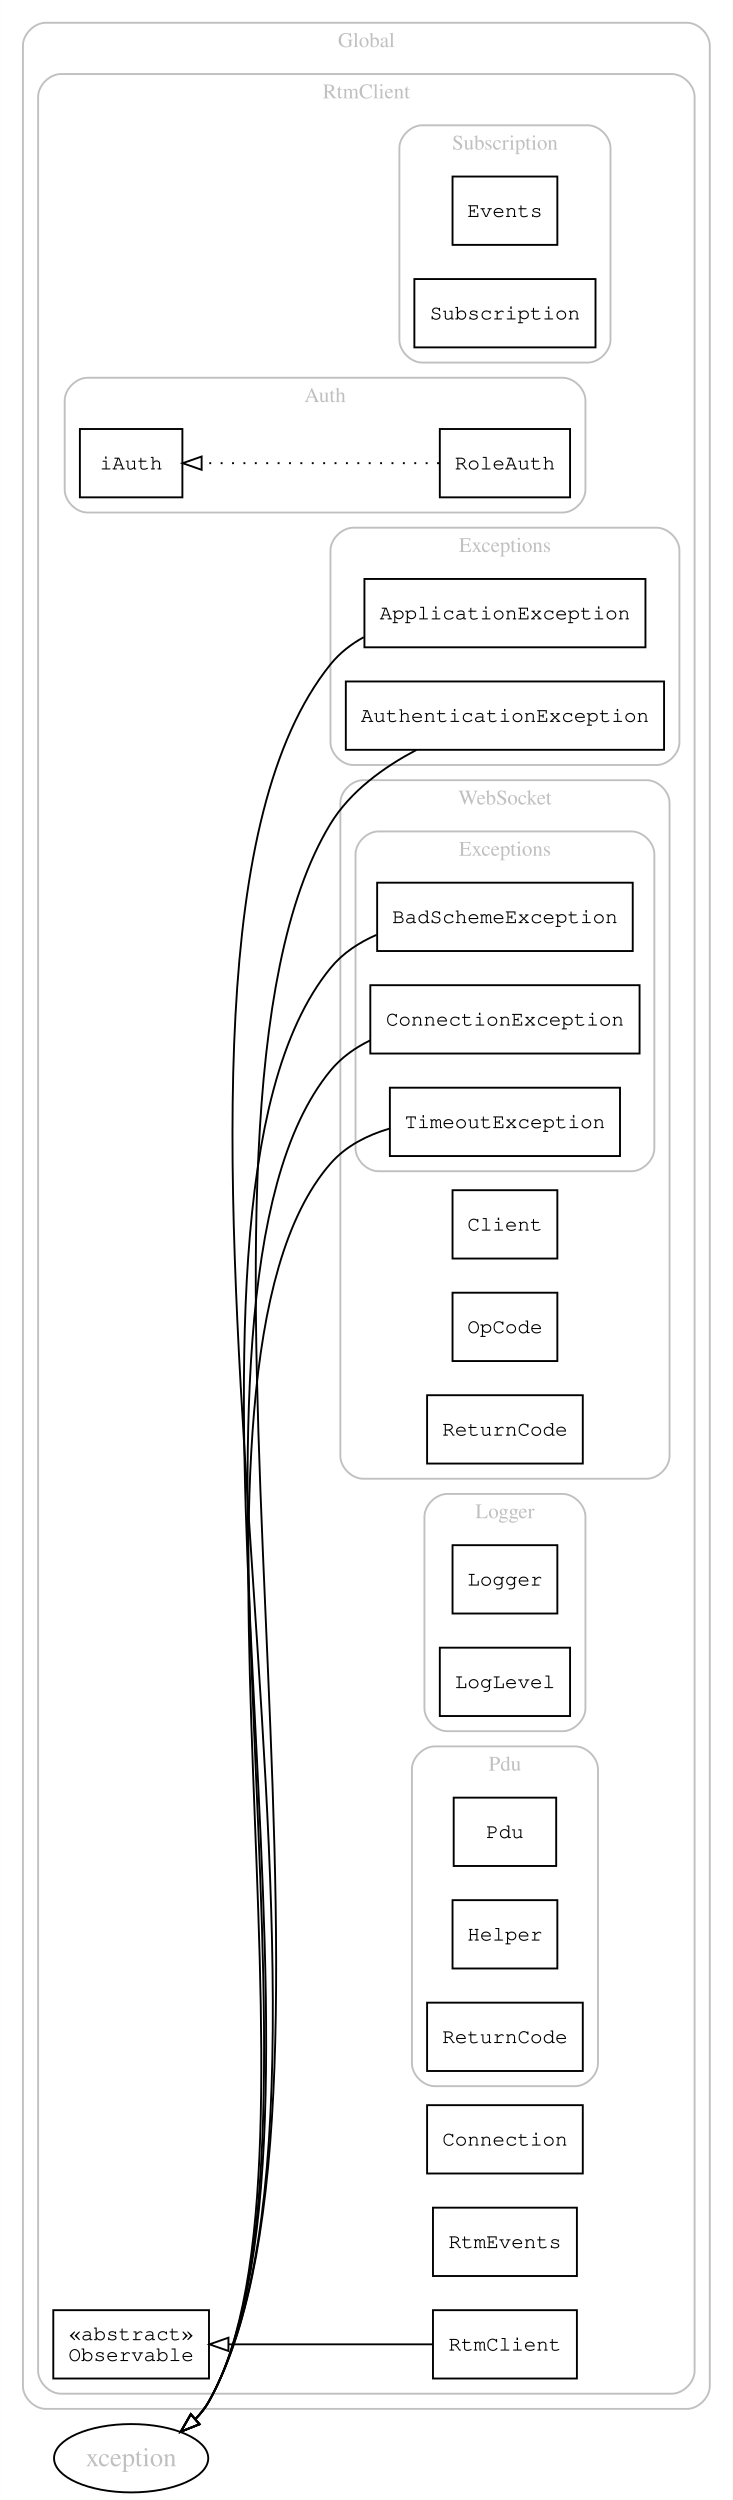
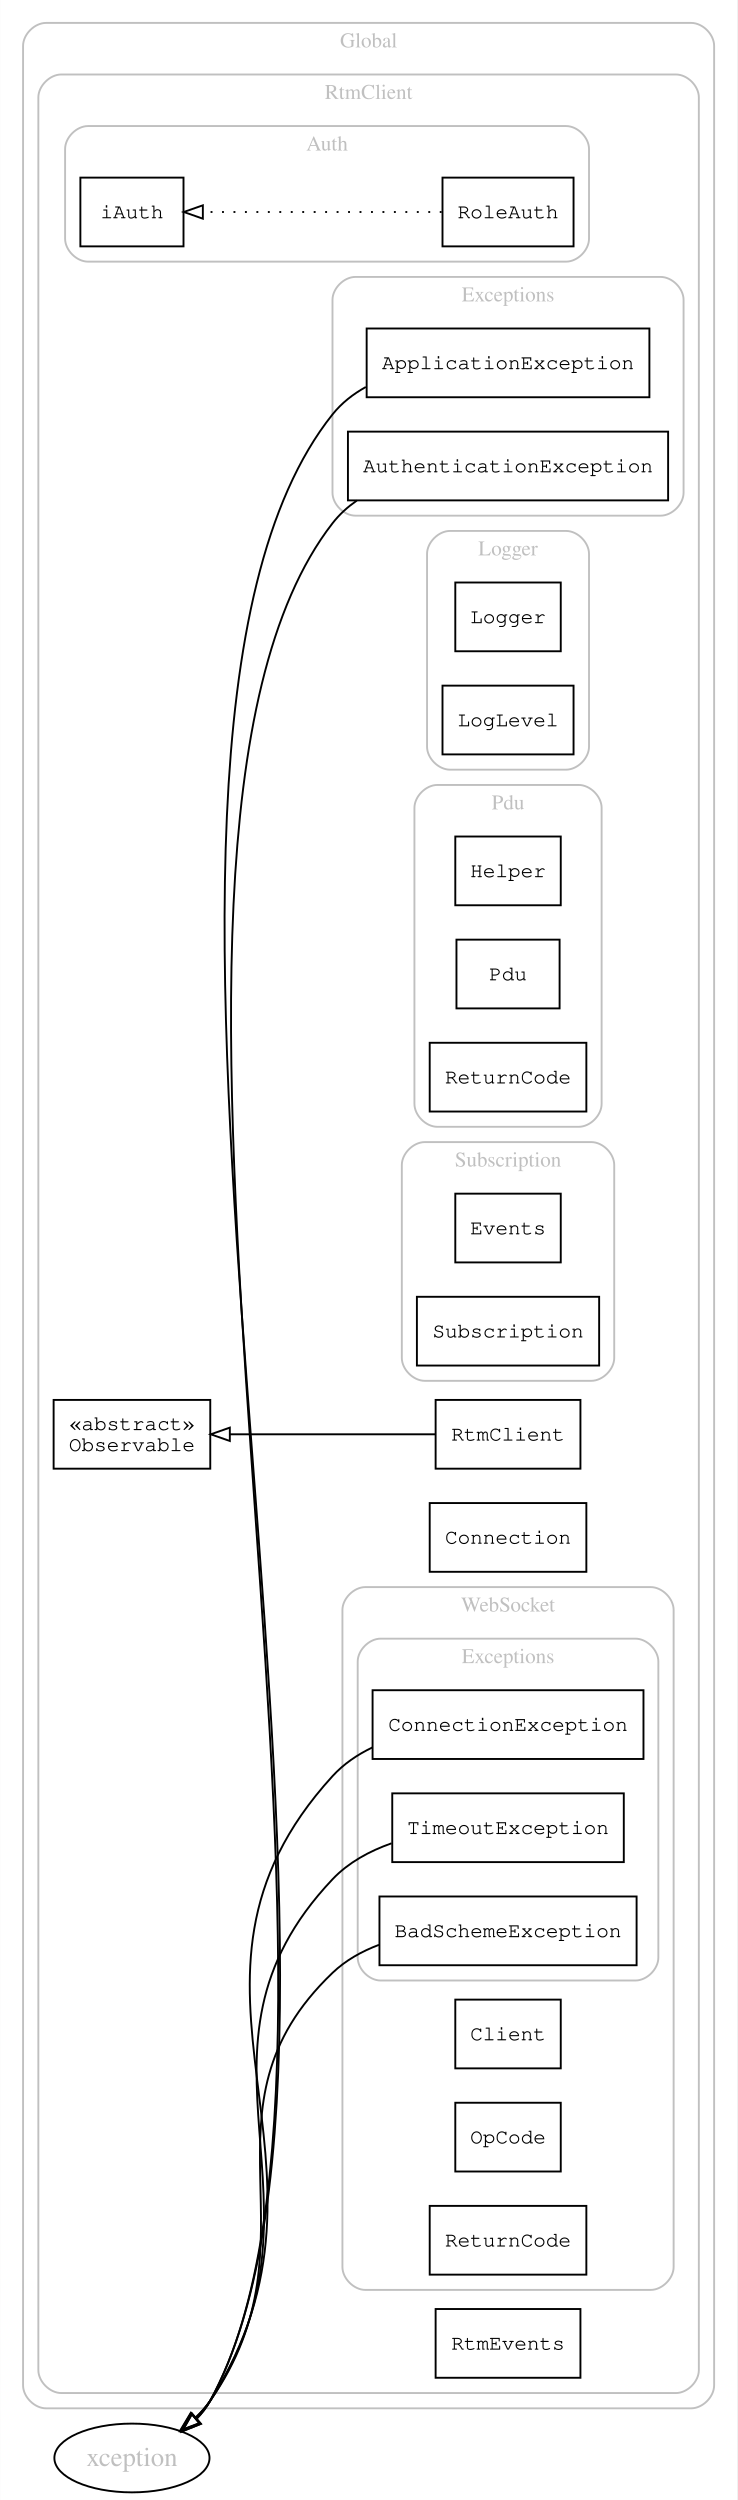
- <svg xmlns="http://www.w3.org/2000/svg" width="386pt" height="1317pt" viewBox="0.00 0.00 385.84 1317.00">
-   <g id="graph0" class="graph" transform="scale(1 1) rotate(0) translate(4 1313)">
-     <polygon fill="#ffffff" stroke="transparent" points="-4,4 -4,-1313 381.835,-1313 381.835,4 -4,4" />
+ <svg xmlns="http://www.w3.org/2000/svg" width="386pt" height="1309pt" viewBox="0.00 0.00 385.84 1309.00">
+   <g id="graph0" class="graph" transform="scale(1 1) rotate(0) translate(4 1305)">
+     <polygon fill="#ffffff" stroke="transparent" points="-4,4 -4,-1305 381.835,-1305 381.835,4 -4,4" />
    <g id="clust1" class="cluster">
-       <path fill="none" stroke="#c0c0c0" d="M20,-44C20,-44 357.835,-44 357.835,-44 363.835,-44 369.835,-50 369.835,-56 369.835,-56 369.835,-1289 369.835,-1289 369.835,-1295 363.835,-1301 357.835,-1301 357.835,-1301 20,-1301 20,-1301 14,-1301 8,-1295 8,-1289 8,-1289 8,-56 8,-56 8,-50 14,-44 20,-44" />
-       <text text-anchor="middle" x="188.918" y="-1288.2" font-family="Times,serif" font-size="11.00" fill="#c0c0c0">Global</text>
+       <path fill="none" stroke="#c0c0c0" d="M20,-44C20,-44 357.835,-44 357.835,-44 363.835,-44 369.835,-50 369.835,-56 369.835,-56 369.835,-1281 369.835,-1281 369.835,-1287 363.835,-1293 357.835,-1293 357.835,-1293 20,-1293 20,-1293 14,-1293 8,-1287 8,-1281 8,-1281 8,-56 8,-56 8,-50 14,-44 20,-44" />
+       <text text-anchor="middle" x="188.918" y="-1280.2" font-family="Times,serif" font-size="11.00" fill="#c0c0c0">Global</text>
    </g>
    <g id="clust2" class="cluster">
-       <path fill="none" stroke="#c0c0c0" d="M28,-52C28,-52 349.835,-52 349.835,-52 355.835,-52 361.835,-58 361.835,-64 361.835,-64 361.835,-1262 361.835,-1262 361.835,-1268 355.835,-1274 349.835,-1274 349.835,-1274 28,-1274 28,-1274 22,-1274 16,-1268 16,-1262 16,-1262 16,-64 16,-64 16,-58 22,-52 28,-52" />
-       <text text-anchor="middle" x="188.918" y="-1261.2" font-family="Times,serif" font-size="11.00" fill="#c0c0c0">RtmClient</text>
+       <path fill="none" stroke="#c0c0c0" d="M28,-52C28,-52 349.835,-52 349.835,-52 355.835,-52 361.835,-58 361.835,-64 361.835,-64 361.835,-1254 361.835,-1254 361.835,-1260 355.835,-1266 349.835,-1266 349.835,-1266 28,-1266 28,-1266 22,-1266 16,-1260 16,-1254 16,-1254 16,-64 16,-64 16,-58 22,-52 28,-52" />
+       <text text-anchor="middle" x="188.918" y="-1253.2" font-family="Times,serif" font-size="11.00" fill="#c0c0c0">RtmClient</text>
    </g>
    <g id="clust3" class="cluster">
-       <path fill="none" stroke="#c0c0c0" d="M218.317,-1122C218.317,-1122 305.529,-1122 305.529,-1122 311.529,-1122 317.529,-1128 317.529,-1134 317.529,-1134 317.529,-1235 317.529,-1235 317.529,-1241 311.529,-1247 305.529,-1247 305.529,-1247 218.317,-1247 218.317,-1247 212.317,-1247 206.317,-1241 206.317,-1235 206.317,-1235 206.317,-1134 206.317,-1134 206.317,-1128 212.317,-1122 218.317,-1122" />
-       <text text-anchor="middle" x="261.923" y="-1234.2" font-family="Times,serif" font-size="11.00" fill="#c0c0c0">Subscription</text>
+       <path fill="none" stroke="#c0c0c0" d="M42.005,-1168C42.005,-1168 292.327,-1168 292.327,-1168 298.327,-1168 304.327,-1174 304.327,-1180 304.327,-1180 304.327,-1227 304.327,-1227 304.327,-1233 298.327,-1239 292.327,-1239 292.327,-1239 42.005,-1239 42.005,-1239 36.005,-1239 30.005,-1233 30.005,-1227 30.005,-1227 30.005,-1180 30.005,-1180 30.005,-1174 36.005,-1168 42.005,-1168" />
+       <text text-anchor="middle" x="167.166" y="-1226.2" font-family="Times,serif" font-size="11.00" fill="#c0c0c0">Auth</text>
    </g>
    <g id="clust4" class="cluster">
-       <path fill="none" stroke="#c0c0c0" d="M42.005,-1043C42.005,-1043 292.327,-1043 292.327,-1043 298.327,-1043 304.327,-1049 304.327,-1055 304.327,-1055 304.327,-1102 304.327,-1102 304.327,-1108 298.327,-1114 292.327,-1114 292.327,-1114 42.005,-1114 42.005,-1114 36.005,-1114 30.005,-1108 30.005,-1102 30.005,-1102 30.005,-1055 30.005,-1055 30.005,-1049 36.005,-1043 42.005,-1043" />
-       <text text-anchor="middle" x="167.166" y="-1101.2" font-family="Times,serif" font-size="11.00" fill="#c0c0c0">Auth</text>
+       <path fill="none" stroke="#c0c0c0" d="M182.011,-1035C182.011,-1035 341.835,-1035 341.835,-1035 347.835,-1035 353.835,-1041 353.835,-1047 353.835,-1047 353.835,-1148 353.835,-1148 353.835,-1154 347.835,-1160 341.835,-1160 341.835,-1160 182.011,-1160 182.011,-1160 176.011,-1160 170.011,-1154 170.011,-1148 170.011,-1148 170.011,-1047 170.011,-1047 170.011,-1041 176.011,-1035 182.011,-1035" />
+       <text text-anchor="middle" x="261.923" y="-1147.2" font-family="Times,serif" font-size="11.00" fill="#c0c0c0">Exceptions</text>
    </g>
    <g id="clust5" class="cluster">
-       <path fill="none" stroke="#c0c0c0" d="M182.011,-910C182.011,-910 341.835,-910 341.835,-910 347.835,-910 353.835,-916 353.835,-922 353.835,-922 353.835,-1023 353.835,-1023 353.835,-1029 347.835,-1035 341.835,-1035 341.835,-1035 182.011,-1035 182.011,-1035 176.011,-1035 170.011,-1029 170.011,-1023 170.011,-1023 170.011,-922 170.011,-922 170.011,-916 176.011,-910 182.011,-910" />
-       <text text-anchor="middle" x="261.923" y="-1022.2" font-family="Times,serif" font-size="11.00" fill="#c0c0c0">Exceptions</text>
+       <path fill="none" stroke="#c0c0c0" d="M231.519,-902C231.519,-902 292.327,-902 292.327,-902 298.327,-902 304.327,-908 304.327,-914 304.327,-914 304.327,-1015 304.327,-1015 304.327,-1021 298.327,-1027 292.327,-1027 292.327,-1027 231.519,-1027 231.519,-1027 225.519,-1027 219.519,-1021 219.519,-1015 219.519,-1015 219.519,-914 219.519,-914 219.519,-908 225.519,-902 231.519,-902" />
+       <text text-anchor="middle" x="261.923" y="-1014.2" font-family="Times,serif" font-size="11.00" fill="#c0c0c0">Logger</text>
    </g>
    <g id="clust6" class="cluster">
-       <path fill="none" stroke="#c0c0c0" d="M187.213,-534C187.213,-534 336.633,-534 336.633,-534 342.633,-534 348.633,-540 348.633,-546 348.633,-546 348.633,-890 348.633,-890 348.633,-896 342.633,-902 336.633,-902 336.633,-902 187.213,-902 187.213,-902 181.213,-902 175.213,-896 175.213,-890 175.213,-890 175.213,-546 175.213,-546 175.213,-540 181.213,-534 187.213,-534" />
-       <text text-anchor="middle" x="261.923" y="-889.2" font-family="Times,serif" font-size="11.00" fill="#c0c0c0">WebSocket</text>
+       <path fill="none" stroke="#c0c0c0" d="M224.918,-715C224.918,-715 298.928,-715 298.928,-715 304.928,-715 310.928,-721 310.928,-727 310.928,-727 310.928,-882 310.928,-882 310.928,-888 304.928,-894 298.928,-894 298.928,-894 224.918,-894 224.918,-894 218.918,-894 212.918,-888 212.918,-882 212.918,-882 212.918,-727 212.918,-727 212.918,-721 218.918,-715 224.918,-715" />
+       <text text-anchor="middle" x="261.923" y="-881.2" font-family="Times,serif" font-size="11.00" fill="#c0c0c0">Pdu</text>
    </g>
    <g id="clust7" class="cluster">
-       <path fill="none" stroke="#c0c0c0" d="M195.213,-696C195.213,-696 328.633,-696 328.633,-696 334.633,-696 340.633,-702 340.633,-708 340.633,-708 340.633,-863 340.633,-863 340.633,-869 334.633,-875 328.633,-875 328.633,-875 195.213,-875 195.213,-875 189.213,-875 183.213,-869 183.213,-863 183.213,-863 183.213,-708 183.213,-708 183.213,-702 189.213,-696 195.213,-696" />
-       <text text-anchor="middle" x="261.923" y="-862.2" font-family="Times,serif" font-size="11.00" fill="#c0c0c0">Exceptions</text>
+       <path fill="none" stroke="#c0c0c0" d="M218.317,-582C218.317,-582 305.529,-582 305.529,-582 311.529,-582 317.529,-588 317.529,-594 317.529,-594 317.529,-695 317.529,-695 317.529,-701 311.529,-707 305.529,-707 305.529,-707 218.317,-707 218.317,-707 212.317,-707 206.317,-701 206.317,-695 206.317,-695 206.317,-594 206.317,-594 206.317,-588 212.317,-582 218.317,-582" />
+       <text text-anchor="middle" x="261.923" y="-694.2" font-family="Times,serif" font-size="11.00" fill="#c0c0c0">Subscription</text>
    </g>
    <g id="clust8" class="cluster">
-       <path fill="none" stroke="#c0c0c0" d="M231.519,-401C231.519,-401 292.327,-401 292.327,-401 298.327,-401 304.327,-407 304.327,-413 304.327,-413 304.327,-514 304.327,-514 304.327,-520 298.327,-526 292.327,-526 292.327,-526 231.519,-526 231.519,-526 225.519,-526 219.519,-520 219.519,-514 219.519,-514 219.519,-413 219.519,-413 219.519,-407 225.519,-401 231.519,-401" />
-       <text text-anchor="middle" x="261.923" y="-513.2" font-family="Times,serif" font-size="11.00" fill="#c0c0c0">Logger</text>
+       <path fill="none" stroke="#c0c0c0" d="M187.213,-106C187.213,-106 336.633,-106 336.633,-106 342.633,-106 348.633,-112 348.633,-118 348.633,-118 348.633,-462 348.633,-462 348.633,-468 342.633,-474 336.633,-474 336.633,-474 187.213,-474 187.213,-474 181.213,-474 175.213,-468 175.213,-462 175.213,-462 175.213,-118 175.213,-118 175.213,-112 181.213,-106 187.213,-106" />
+       <text text-anchor="middle" x="261.923" y="-461.2" font-family="Times,serif" font-size="11.00" fill="#c0c0c0">WebSocket</text>
    </g>
    <g id="clust9" class="cluster">
-       <path fill="none" stroke="#c0c0c0" d="M224.918,-214C224.918,-214 298.928,-214 298.928,-214 304.928,-214 310.928,-220 310.928,-226 310.928,-226 310.928,-381 310.928,-381 310.928,-387 304.928,-393 298.928,-393 298.928,-393 224.918,-393 224.918,-393 218.918,-393 212.918,-387 212.918,-381 212.918,-381 212.918,-226 212.918,-226 212.918,-220 218.918,-214 224.918,-214" />
-       <text text-anchor="middle" x="261.923" y="-380.2" font-family="Times,serif" font-size="11.00" fill="#c0c0c0">Pdu</text>
+       <path fill="none" stroke="#c0c0c0" d="M195.213,-268C195.213,-268 328.633,-268 328.633,-268 334.633,-268 340.633,-274 340.633,-280 340.633,-280 340.633,-435 340.633,-435 340.633,-441 334.633,-447 328.633,-447 328.633,-447 195.213,-447 195.213,-447 189.213,-447 183.213,-441 183.213,-435 183.213,-435 183.213,-280 183.213,-280 183.213,-274 189.213,-268 195.213,-268" />
+       <text text-anchor="middle" x="261.923" y="-434.2" font-family="Times,serif" font-size="11.00" fill="#c0c0c0">Exceptions</text>
    </g>
    <g id="node1" class="node">
-       <polygon fill="none" stroke="#000000" points="289.531,-1220 234.315,-1220 234.315,-1184 289.531,-1184 289.531,-1220" />
-       <text text-anchor="middle" x="261.923" y="-1198.7" font-family="Courier,monospace" font-size="11.00" fill="#000000">Events</text>
+       <polygon fill="none" stroke="#000000" points="296.232,-1212 227.614,-1212 227.614,-1176 296.232,-1176 296.232,-1212" />
+       <text text-anchor="middle" x="261.923" y="-1190.7" font-family="Courier,monospace" font-size="11.00" fill="#000000">RoleAuth</text>
    </g>
    <g id="node2" class="node">
-       <polygon fill="none" stroke="#000000" points="309.636,-1166 214.21,-1166 214.21,-1130 309.636,-1130 309.636,-1166" />
-       <text text-anchor="middle" x="261.923" y="-1144.7" font-family="Courier,monospace" font-size="11.00" fill="#000000">Subscription</text>
+       <polygon fill="none" stroke="#000000" points="92.005,-1212 38.005,-1212 38.005,-1176 92.005,-1176 92.005,-1212" />
+       <text text-anchor="middle" x="65.005" y="-1190.7" font-family="Courier,monospace" font-size="11.00" fill="#000000">iAuth</text>
+     </g>
+     <g id="edge1" class="edge">
+       <path fill="none" stroke="#000000" stroke-dasharray="1,5" d="M227.171,-1194C192.1,-1194 138.128,-1194 102.206,-1194" />
+       <polygon fill="none" stroke="#000000" points="102.132,-1190.5 92.132,-1194 102.132,-1197.5 102.132,-1190.5" />
    </g>
    <g id="node3" class="node">
-       <polygon fill="none" stroke="#000000" points="296.232,-1087 227.614,-1087 227.614,-1051 296.232,-1051 296.232,-1087" />
-       <text text-anchor="middle" x="261.923" y="-1065.7" font-family="Courier,monospace" font-size="11.00" fill="#000000">RoleAuth</text>
-     </g>
-     <g id="node4" class="node">
-       <polygon fill="none" stroke="#000000" points="92.005,-1087 38.005,-1087 38.005,-1051 92.005,-1051 92.005,-1087" />
-       <text text-anchor="middle" x="65.005" y="-1065.7" font-family="Courier,monospace" font-size="11.00" fill="#000000">iAuth</text>
-     </g>
-     <g id="edge1" class="edge">
-       <path fill="none" stroke="#000000" stroke-dasharray="1,5" d="M227.171,-1069C192.1,-1069 138.128,-1069 102.206,-1069" />
-       <polygon fill="none" stroke="#000000" points="102.132,-1065.5 92.132,-1069 102.132,-1072.5 102.132,-1065.5" />
-     </g>
-     <g id="node5" class="node">
-       <polygon fill="none" stroke="#000000" points="335.945,-1008 187.902,-1008 187.902,-972 335.945,-972 335.945,-1008" />
-       <text text-anchor="middle" x="261.923" y="-986.7" font-family="Courier,monospace" font-size="11.00" fill="#000000">ApplicationException</text>
+       <polygon fill="none" stroke="#000000" points="335.945,-1133 187.902,-1133 187.902,-1097 335.945,-1097 335.945,-1133" />
+       <text text-anchor="middle" x="261.923" y="-1111.7" font-family="Courier,monospace" font-size="11.00" fill="#000000">ApplicationException</text>
    </g>
    <g id="node22" class="node">
      <ellipse fill="none" stroke="#000000" cx="65.005" cy="-18" rx="40.616" ry="18" />
      <text text-anchor="middle" x="65.005" y="-13.8" font-family="Times,serif" font-size="14.00" fill="#c0c0c0">xception</text>
    </g>
    <g id="edge2" class="edge">
-       <path fill="none" stroke="#000000" d="M187.528,-977.336C180.846,-973.652 174.806,-968.961 170.011,-963 42.248,-804.181 204.536,-226.436 106.011,-48 104.153,-44.636 101.741,-41.548 99.016,-38.74" />
-       <polygon fill="none" stroke="#000000" points="101.077,-35.894 91.239,-31.962 96.478,-41.171 101.077,-35.894" />
+       <path fill="none" stroke="#000000" d="M187.477,-1102.376C180.805,-1098.684 174.781,-1093.981 170.011,-1088 25.63,-906.978 217.085,-251.168 106.011,-48 104.168,-44.628 101.764,-41.536 99.045,-38.724" />
+       <polygon fill="none" stroke="#000000" points="101.111,-35.882 91.276,-31.942 96.507,-41.155 101.111,-35.882" />
+     </g>
+     <g id="node4" class="node">
+       <polygon fill="none" stroke="#000000" points="345.748,-1079 178.098,-1079 178.098,-1043 345.748,-1043 345.748,-1079" />
+       <text text-anchor="middle" x="261.923" y="-1057.7" font-family="Courier,monospace" font-size="11.00" fill="#000000">AuthenticationException</text>
+     </g>
+     <g id="edge3" class="edge">
+       <path fill="none" stroke="#000000" d="M182.75,-1042.904C177.949,-1039.573 173.613,-1035.641 170.011,-1031 35.768,-858.086 211.362,-239.889 106.011,-48 104.162,-44.632 101.754,-41.541 99.032,-38.731" />
+       <polygon fill="none" stroke="#000000" points="101.097,-35.887 91.26,-31.951 96.495,-41.162 101.097,-35.887" />
+     </g>
+     <g id="node5" class="node">
+       <polygon fill="none" stroke="#000000" points="289.531,-1000 234.315,-1000 234.315,-964 289.531,-964 289.531,-1000" />
+       <text text-anchor="middle" x="261.923" y="-978.7" font-family="Courier,monospace" font-size="11.00" fill="#000000">Logger</text>
    </g>
    <g id="node6" class="node">
-       <polygon fill="none" stroke="#000000" points="345.748,-954 178.098,-954 178.098,-918 345.748,-918 345.748,-954" />
-       <text text-anchor="middle" x="261.923" y="-932.7" font-family="Courier,monospace" font-size="11.00" fill="#000000">AuthenticationException</text>
+       <polygon fill="none" stroke="#000000" points="296.232,-946 227.614,-946 227.614,-910 296.232,-910 296.232,-946" />
+       <text text-anchor="middle" x="261.923" y="-924.7" font-family="Courier,monospace" font-size="11.00" fill="#000000">LogLevel</text>
+     </g>
+     <g id="node7" class="node">
+       <polygon fill="none" stroke="#000000" points="289.531,-867 234.315,-867 234.315,-831 289.531,-831 289.531,-867" />
+       <text text-anchor="middle" x="261.923" y="-845.7" font-family="Courier,monospace" font-size="11.00" fill="#000000">Helper</text>
+     </g>
+     <g id="node8" class="node">
+       <polygon fill="none" stroke="#000000" points="288.923,-813 234.923,-813 234.923,-777 288.923,-777 288.923,-813" />
+       <text text-anchor="middle" x="261.923" y="-791.7" font-family="Courier,monospace" font-size="11.00" fill="#000000">Pdu</text>
+     </g>
+     <g id="node9" class="node">
+       <polygon fill="none" stroke="#000000" points="302.934,-759 220.912,-759 220.912,-723 302.934,-723 302.934,-759" />
+       <text text-anchor="middle" x="261.923" y="-737.7" font-family="Courier,monospace" font-size="11.00" fill="#000000">ReturnCode</text>
+     </g>
+     <g id="node10" class="node">
+       <polygon fill="none" stroke="#000000" points="289.531,-680 234.315,-680 234.315,-644 289.531,-644 289.531,-680" />
+       <text text-anchor="middle" x="261.923" y="-658.7" font-family="Courier,monospace" font-size="11.00" fill="#000000">Events</text>
+     </g>
+     <g id="node11" class="node">
+       <polygon fill="none" stroke="#000000" points="309.636,-626 214.21,-626 214.21,-590 309.636,-590 309.636,-626" />
+       <text text-anchor="middle" x="261.923" y="-604.7" font-family="Courier,monospace" font-size="11.00" fill="#000000">Subscription</text>
+     </g>
+     <g id="node12" class="node">
+       <polygon fill="none" stroke="#000000" points="329.243,-312 194.604,-312 194.604,-276 329.243,-276 329.243,-312" />
+       <text text-anchor="middle" x="261.923" y="-290.7" font-family="Courier,monospace" font-size="11.00" fill="#000000">BadSchemeException</text>
+     </g>
+     <g id="edge5" class="edge">
+       <path fill="none" stroke="#000000" d="M194.362,-286.688C185.361,-283.31 176.884,-278.582 170.011,-272 95.227,-200.391 165.218,-132.941 106.011,-48 103.749,-44.755 101.021,-41.726 98.06,-38.938" />
+       <polygon fill="none" stroke="#000000" points="100.275,-36.227 90.352,-32.514 95.794,-41.605 100.275,-36.227" />
+     </g>
+     <g id="node13" class="node">
+       <polygon fill="none" stroke="#000000" points="332.844,-420 191.002,-420 191.002,-384 332.844,-384 332.844,-420" />
+       <text text-anchor="middle" x="261.923" y="-398.7" font-family="Courier,monospace" font-size="11.00" fill="#000000">ConnectionException</text>
    </g>
    <g id="edge6" class="edge">
-       <path fill="none" stroke="#000000" d="M215.366,-917.996C198.217,-908.941 180.448,-896.167 170.011,-879 73.791,-720.741 196.107,-209.823 106.011,-48 104.141,-44.643 101.721,-41.559 98.991,-38.754" />
-       <polygon fill="none" stroke="#000000" points="101.049,-35.905 91.208,-31.979 96.453,-41.185 101.049,-35.905" />
+       <path fill="none" stroke="#000000" d="M190.946,-390.065C183.088,-386.3 175.837,-381.391 170.011,-375 70.245,-265.557 185.454,-172.979 106.011,-48 103.949,-44.757 101.402,-41.749 98.594,-38.99" />
+       <polygon fill="none" stroke="#000000" points="100.591,-36.093 90.707,-32.278 96.054,-41.424 100.591,-36.093" />
    </g>
-     <g id="node7" class="node">
-       <polygon fill="none" stroke="#000000" points="329.243,-848 194.604,-848 194.604,-812 329.243,-812 329.243,-848" />
-       <text text-anchor="middle" x="261.923" y="-826.7" font-family="Courier,monospace" font-size="11.00" fill="#000000">BadSchemeException</text>
+     <g id="node14" class="node">
+       <polygon fill="none" stroke="#000000" points="322.541,-366 201.305,-366 201.305,-330 322.541,-330 322.541,-366" />
+       <text text-anchor="middle" x="261.923" y="-344.7" font-family="Courier,monospace" font-size="11.00" fill="#000000">TimeoutException</text>
    </g>
-     <g id="edge3" class="edge">
-       <path fill="none" stroke="#000000" d="M194.349,-820.546C185.005,-816.504 176.428,-810.858 170.011,-803 63.505,-672.585 188.484,-194.799 106.011,-48 104.129,-44.65 101.7,-41.571 98.965,-38.769" />
-       <polygon fill="none" stroke="#000000" points="101.018,-35.916 91.174,-31.998 96.426,-41.2 101.018,-35.916" />
+     <g id="edge7" class="edge">
+       <path fill="none" stroke="#000000" d="M200.96,-339.855C189.413,-335.805 178.354,-329.82 170.011,-321 84.366,-230.47 174.798,-151.919 106.011,-48 103.827,-44.702 101.151,-41.638 98.221,-38.829" />
+       <polygon fill="none" stroke="#000000" points="100.457,-36.137 90.551,-32.379 95.952,-41.494 100.457,-36.137" />
    </g>
-     <g id="node8" class="node">
-       <polygon fill="none" stroke="#000000" points="332.844,-794 191.002,-794 191.002,-758 332.844,-758 332.844,-794" />
-       <text text-anchor="middle" x="261.923" y="-772.7" font-family="Courier,monospace" font-size="11.00" fill="#000000">ConnectionException</text>
+     <g id="node15" class="node">
+       <polygon fill="none" stroke="#000000" points="289.531,-258 234.315,-258 234.315,-222 289.531,-222 289.531,-258" />
+       <text text-anchor="middle" x="261.923" y="-236.7" font-family="Courier,monospace" font-size="11.00" fill="#000000">Client</text>
+     </g>
+     <g id="node16" class="node">
+       <polygon fill="none" stroke="#000000" points="289.531,-204 234.315,-204 234.315,-168 289.531,-168 289.531,-204" />
+       <text text-anchor="middle" x="261.923" y="-182.7" font-family="Courier,monospace" font-size="11.00" fill="#000000">OpCode</text>
+     </g>
+     <g id="node17" class="node">
+       <polygon fill="none" stroke="#000000" points="302.934,-150 220.912,-150 220.912,-114 302.934,-114 302.934,-150" />
+       <text text-anchor="middle" x="261.923" y="-128.7" font-family="Courier,monospace" font-size="11.00" fill="#000000">ReturnCode</text>
+     </g>
+     <g id="node18" class="node">
+       <polygon fill="none" stroke="#000000" points="302.934,-518 220.912,-518 220.912,-482 302.934,-482 302.934,-518" />
+       <text text-anchor="middle" x="261.923" y="-496.7" font-family="Courier,monospace" font-size="11.00" fill="#000000">Connection</text>
+     </g>
+     <g id="node19" class="node">
+       <polygon fill="none" stroke="#000000" points="106.016,-572 23.995,-572 23.995,-536 106.016,-536 106.016,-572" />
+       <text text-anchor="start" x="32" y="-556.2" font-family="Courier,monospace" font-size="11.00" fill="#000000">«abstract»</text>
+       <text text-anchor="start" x="32" y="-545.2" font-family="Courier,monospace" font-size="11.00" fill="#000000">Observable</text>
+     </g>
+     <g id="node20" class="node">
+       <polygon fill="none" stroke="#000000" points="299.834,-572 224.012,-572 224.012,-536 299.834,-536 299.834,-572" />
+       <text text-anchor="middle" x="261.923" y="-550.7" font-family="Courier,monospace" font-size="11.00" fill="#000000">RtmClient</text>
    </g>
    <g id="edge4" class="edge">
-       <path fill="none" stroke="#000000" d="M191.207,-765.056C183.101,-761.15 175.714,-755.938 170.011,-749 70.674,-628.164 183.07,-184.128 106.011,-48 104.118,-44.656 101.682,-41.581 98.942,-38.781" />
-       <polygon fill="none" stroke="#000000" points="100.992,-35.926 91.146,-32.014 96.404,-41.212 100.992,-35.926" />
-     </g>
-     <g id="node9" class="node">
-       <polygon fill="none" stroke="#000000" points="322.541,-740 201.305,-740 201.305,-704 322.541,-704 322.541,-740" />
-       <text text-anchor="middle" x="261.923" y="-718.7" font-family="Courier,monospace" font-size="11.00" fill="#000000">TimeoutException</text>
-     </g>
-     <g id="edge5" class="edge">
-       <path fill="none" stroke="#000000" d="M201.18,-718.471C189.333,-715.007 178.096,-709.277 170.011,-700 74.359,-590.246 178.161,-174.45 106.011,-48 104.106,-44.663 101.663,-41.592 98.919,-38.795" />
-       <polygon fill="none" stroke="#000000" points="100.965,-35.937 91.117,-32.031 96.38,-41.226 100.965,-35.937" />
-     </g>
-     <g id="node10" class="node">
-       <polygon fill="none" stroke="#000000" points="289.531,-686 234.315,-686 234.315,-650 289.531,-650 289.531,-686" />
-       <text text-anchor="middle" x="261.923" y="-664.7" font-family="Courier,monospace" font-size="11.00" fill="#000000">Client</text>
-     </g>
-     <g id="node11" class="node">
-       <polygon fill="none" stroke="#000000" points="289.531,-632 234.315,-632 234.315,-596 289.531,-596 289.531,-632" />
-       <text text-anchor="middle" x="261.923" y="-610.7" font-family="Courier,monospace" font-size="11.00" fill="#000000">OpCode</text>
-     </g>
-     <g id="node12" class="node">
-       <polygon fill="none" stroke="#000000" points="302.934,-578 220.912,-578 220.912,-542 302.934,-542 302.934,-578" />
-       <text text-anchor="middle" x="261.923" y="-556.7" font-family="Courier,monospace" font-size="11.00" fill="#000000">ReturnCode</text>
-     </g>
-     <g id="node13" class="node">
-       <polygon fill="none" stroke="#000000" points="289.531,-499 234.315,-499 234.315,-463 289.531,-463 289.531,-499" />
-       <text text-anchor="middle" x="261.923" y="-477.7" font-family="Courier,monospace" font-size="11.00" fill="#000000">Logger</text>
-     </g>
-     <g id="node14" class="node">
-       <polygon fill="none" stroke="#000000" points="296.232,-445 227.614,-445 227.614,-409 296.232,-409 296.232,-445" />
-       <text text-anchor="middle" x="261.923" y="-423.7" font-family="Courier,monospace" font-size="11.00" fill="#000000">LogLevel</text>
-     </g>
-     <g id="node15" class="node">
-       <polygon fill="none" stroke="#000000" points="288.923,-366 234.923,-366 234.923,-330 288.923,-330 288.923,-366" />
-       <text text-anchor="middle" x="261.923" y="-344.7" font-family="Courier,monospace" font-size="11.00" fill="#000000">Pdu</text>
-     </g>
-     <g id="node16" class="node">
-       <polygon fill="none" stroke="#000000" points="289.531,-312 234.315,-312 234.315,-276 289.531,-276 289.531,-312" />
-       <text text-anchor="middle" x="261.923" y="-290.7" font-family="Courier,monospace" font-size="11.00" fill="#000000">Helper</text>
-     </g>
-     <g id="node17" class="node">
-       <polygon fill="none" stroke="#000000" points="302.934,-258 220.912,-258 220.912,-222 302.934,-222 302.934,-258" />
-       <text text-anchor="middle" x="261.923" y="-236.7" font-family="Courier,monospace" font-size="11.00" fill="#000000">ReturnCode</text>
-     </g>
-     <g id="node18" class="node">
-       <polygon fill="none" stroke="#000000" points="302.934,-204 220.912,-204 220.912,-168 302.934,-168 302.934,-204" />
-       <text text-anchor="middle" x="261.923" y="-182.7" font-family="Courier,monospace" font-size="11.00" fill="#000000">Connection</text>
-     </g>
-     <g id="node19" class="node">
-       <polygon fill="none" stroke="#000000" points="106.016,-96 23.995,-96 23.995,-60 106.016,-60 106.016,-96" />
-       <text text-anchor="start" x="32" y="-80.2" font-family="Courier,monospace" font-size="11.00" fill="#000000">«abstract»</text>
-       <text text-anchor="start" x="32" y="-69.2" font-family="Courier,monospace" font-size="11.00" fill="#000000">Observable</text>
-     </g>
-     <g id="node20" class="node">
-       <polygon fill="none" stroke="#000000" points="299.834,-150 224.012,-150 224.012,-114 299.834,-114 299.834,-150" />
-       <text text-anchor="middle" x="261.923" y="-128.7" font-family="Courier,monospace" font-size="11.00" fill="#000000">RtmEvents</text>
+       <path fill="none" stroke="#000000" d="M223.955,-554C193.368,-554 150.063,-554 116.377,-554" />
+       <polygon fill="none" stroke="#000000" points="116.256,-550.5 106.256,-554 116.256,-557.5 116.256,-550.5" />
    </g>
    <g id="node21" class="node">
      <polygon fill="none" stroke="#000000" points="299.834,-96 224.012,-96 224.012,-60 299.834,-60 299.834,-96" />
-       <text text-anchor="middle" x="261.923" y="-74.7" font-family="Courier,monospace" font-size="11.00" fill="#000000">RtmClient</text>
-     </g>
-     <g id="edge7" class="edge">
-       <path fill="none" stroke="#000000" d="M223.955,-78C193.368,-78 150.063,-78 116.377,-78" />
-       <polygon fill="none" stroke="#000000" points="116.256,-74.5 106.256,-78 116.256,-81.5 116.256,-74.5" />
+       <text text-anchor="middle" x="261.923" y="-74.7" font-family="Courier,monospace" font-size="11.00" fill="#000000">RtmEvents</text>
    </g>
  </g>
</svg>
